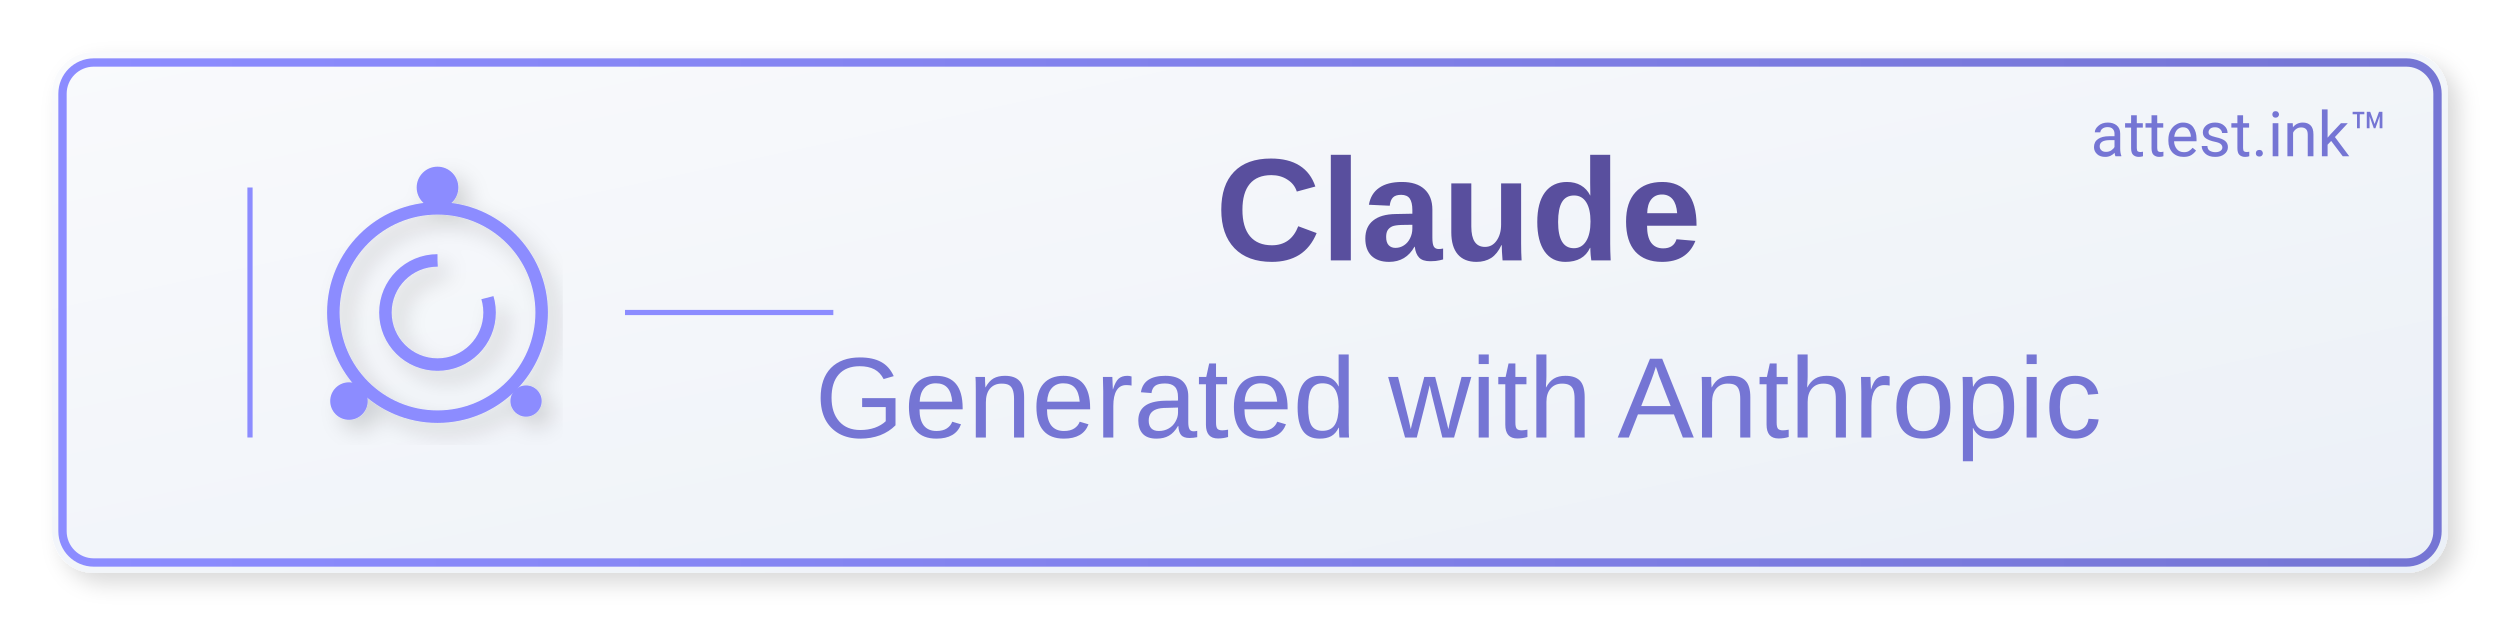
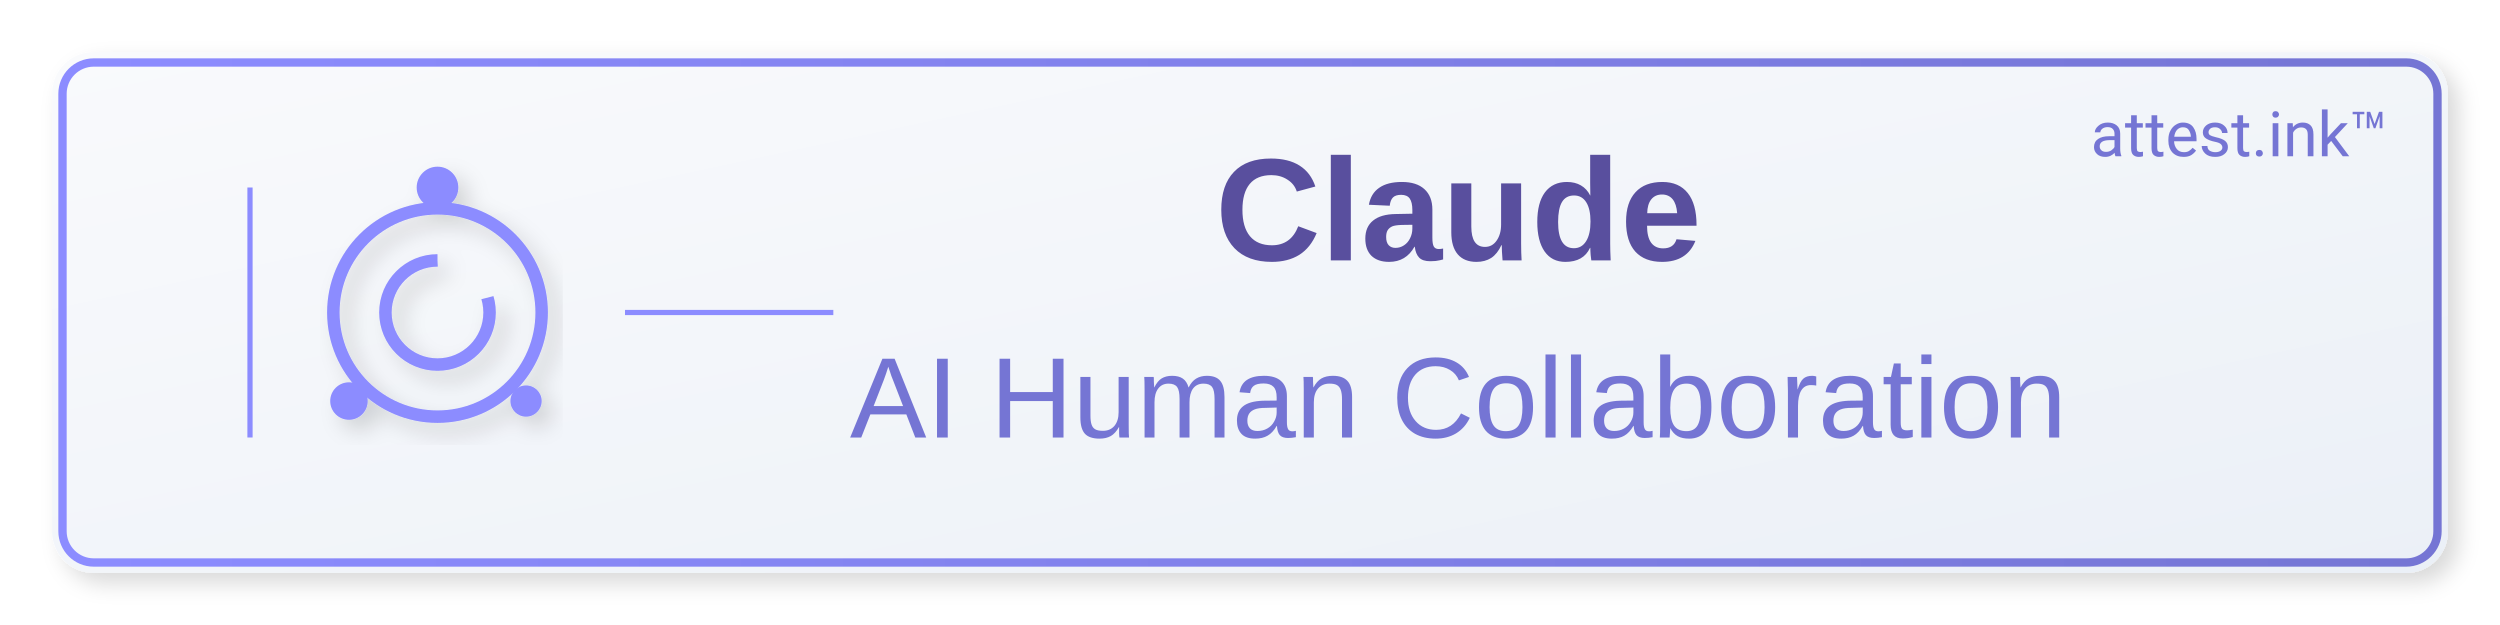
<svg xmlns="http://www.w3.org/2000/svg" viewBox="0 0 240 60">
  <defs>
    <linearGradient id="claudeBg" x1="0%" y1="0%" x2="100%" y2="100%">
      <stop offset="0%" stop-color="#f9fafc" />
      <stop offset="100%" stop-color="#ebf0f7" />
    </linearGradient>
    <linearGradient id="claudeAccent" x1="0%" y1="0%" x2="100%" y2="0%">
      <stop offset="0%" stop-color="#8C8CFF" />
      <stop offset="100%" stop-color="#7575D4" />
    </linearGradient>
    <filter id="claudeShadow" x="-10%" y="-10%" width="120%" height="120%">
      <feGaussianBlur in="SourceAlpha" stdDeviation="1" result="blur" />
      <feOffset dx="1" dy="1" result="offsetBlur" />
      <feFlood flood-color="rgba(0,0,0,0.15)" result="shadowColor" />
      <feComposite in="shadowColor" in2="offsetBlur" operator="in" result="shadowBlur" />
      <feBlend in="SourceGraphic" in2="shadowBlur" mode="normal" />
    </filter>
  </defs>
  <rect x="5" y="5" width="230" height="50" rx="4" ry="4" fill="url(#claudeBg)" filter="url(#claudeShadow)">
    <animate attributeName="opacity" values="0.97;1;0.97" dur="3s" repeatCount="indefinite" />
  </rect>
  <rect x="6" y="6" width="228" height="48" rx="3" ry="3" fill="none" stroke="url(#claudeAccent)" stroke-width="0.8" />
  <g transform="translate(42, 30)" filter="url(#claudeShadow)">
    <circle cx="0" cy="0" r="10" fill="none" stroke="#8C8CFF" stroke-width="1.2">
      <animate attributeName="r" values="10;10.5;10" dur="3s" repeatCount="indefinite" />
      <animate attributeName="stroke-width" values="1.2;1.5;1.2" dur="3s" repeatCount="indefinite" />
    </circle>
    <path d="M0,-5 A5,5 0 1,0 0,5 A5,5 0 1,0 0,-5" fill="none" stroke="#8C8CFF" stroke-width="1.2" stroke-dasharray="25 31.4" stroke-dashoffset="0">
      <animate attributeName="stroke-dashoffset" values="0;31.4" dur="8s" repeatCount="indefinite" />
    </path>
    <g>
      <animateTransform attributeName="transform" type="rotate" from="0" to="360" dur="8s" repeatCount="indefinite" />
      <circle cx="0" cy="-12" r="2" fill="#8C8CFF">
        <animate attributeName="r" values="2;1.7;2" dur="4s" repeatCount="indefinite" />
        <animate attributeName="opacity" values="0.7;1;0.7" dur="4s" repeatCount="indefinite" />
      </circle>
      <circle cx="8.5" cy="8.5" r="1.5" fill="#8C8CFF">
        <animate attributeName="r" values="1.5;1.2;1.5" dur="3s" repeatCount="indefinite" />
        <animate attributeName="opacity" values="0.7;1;0.7" dur="3s" repeatCount="indefinite" />
      </circle>
      <circle cx="-8.5" cy="8.5" r="1.8" fill="#8C8CFF">
        <animate attributeName="r" values="1.8;1.4;1.8" dur="5s" repeatCount="indefinite" />
        <animate attributeName="opacity" values="0.7;1;0.7" dur="5s" repeatCount="indefinite" />
      </circle>
    </g>
    <circle cx="0" cy="0" r="6" fill="none" stroke="#8C8CFF" stroke-width="0.8" opacity="0">
      <animate attributeName="r" values="6;16" dur="3s" repeatCount="indefinite" />
      <animate attributeName="opacity" values="0.6;0" dur="3s" repeatCount="indefinite" />
    </circle>
  </g>
  <g transform="translate(140, 30)" text-anchor="middle">
    <text x="0" y="-5" font-family="'Helvetica Neue', Arial, sans-serif" font-size="14" fill="#594F9E" font-weight="600">Claude</text>
-     <text x="0" y="12" font-family="'Helvetica Neue', Arial, sans-serif" font-size="11" fill="#7575D4">Generated with Anthropic</text>
+     <text x="0" y="12" font-family="'Helvetica Neue', Arial, sans-serif" font-size="11" fill="#7575D4">AI Human Collaboration</text>
    <text x="75" y="-15" font-family="'Segoe UI', Roboto, sans-serif" font-size="6" fill="#7575D4">attest.ink™</text>
  </g>
  <line x1="24" y1="18" x2="24" y2="42" stroke="#8C8CFF" stroke-width="0.5" />
  <line x1="60" y1="30" x2="80" y2="30" stroke="#8C8CFF" stroke-width="0.5" />
</svg>
